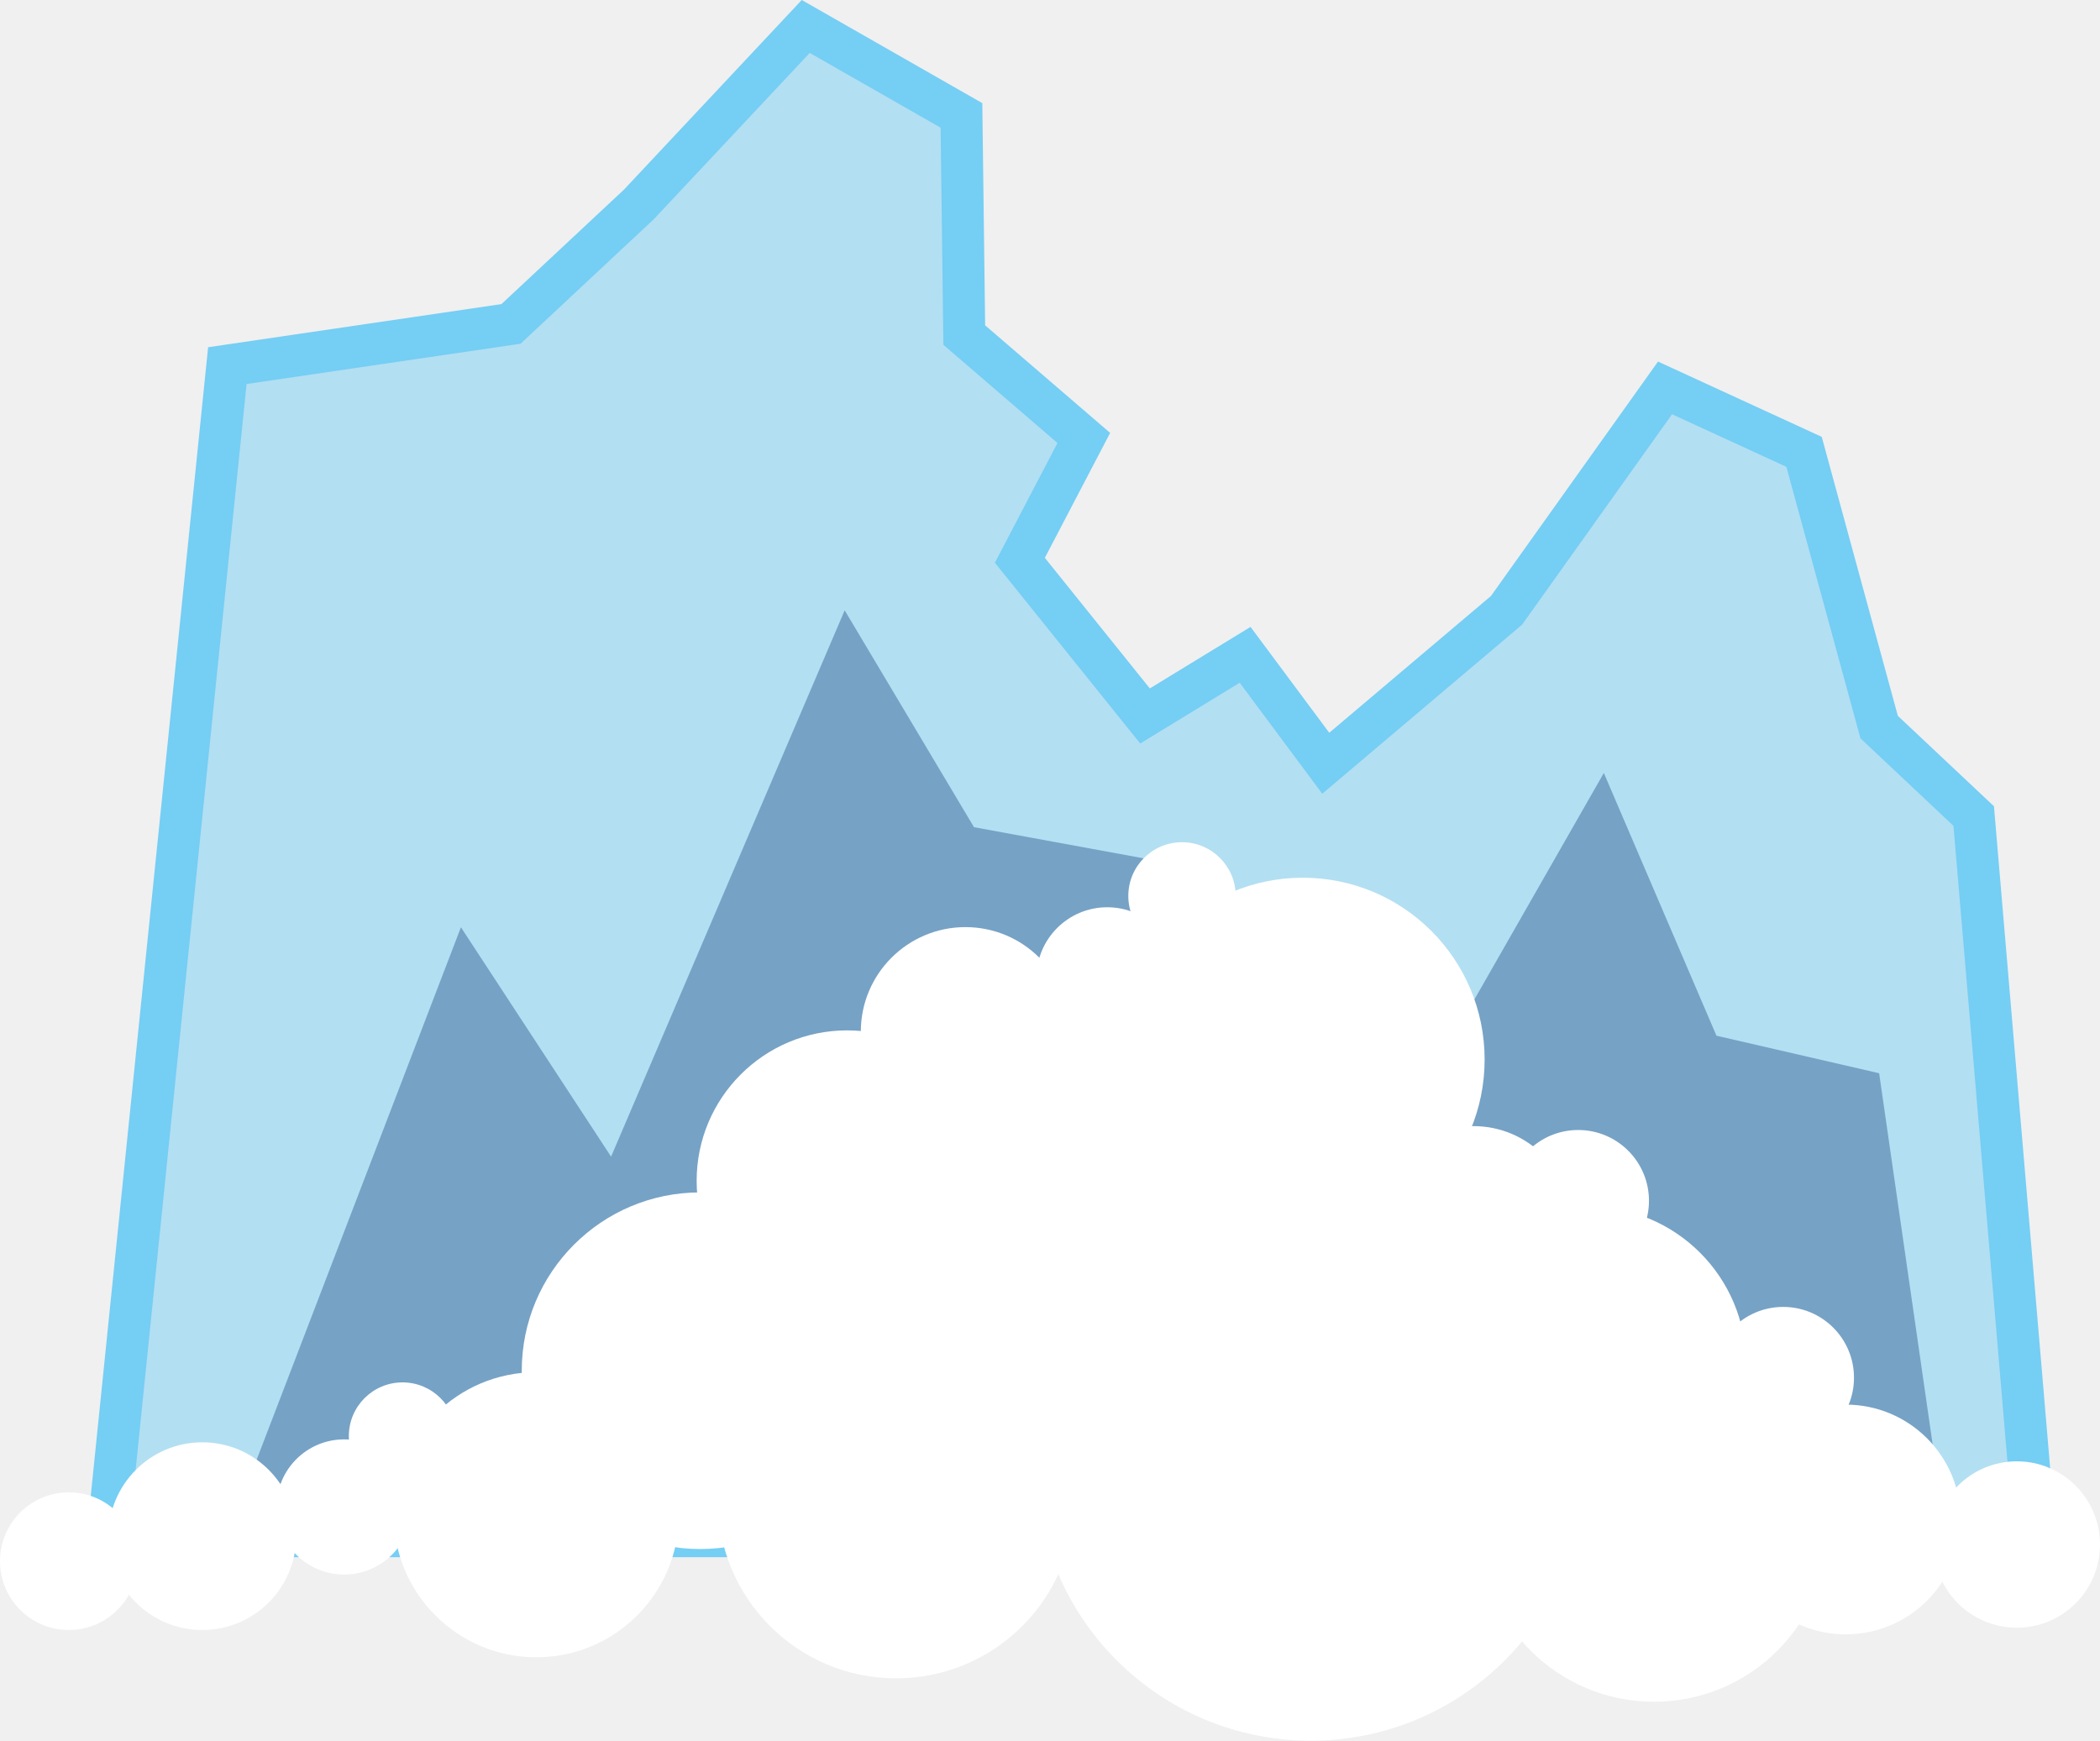
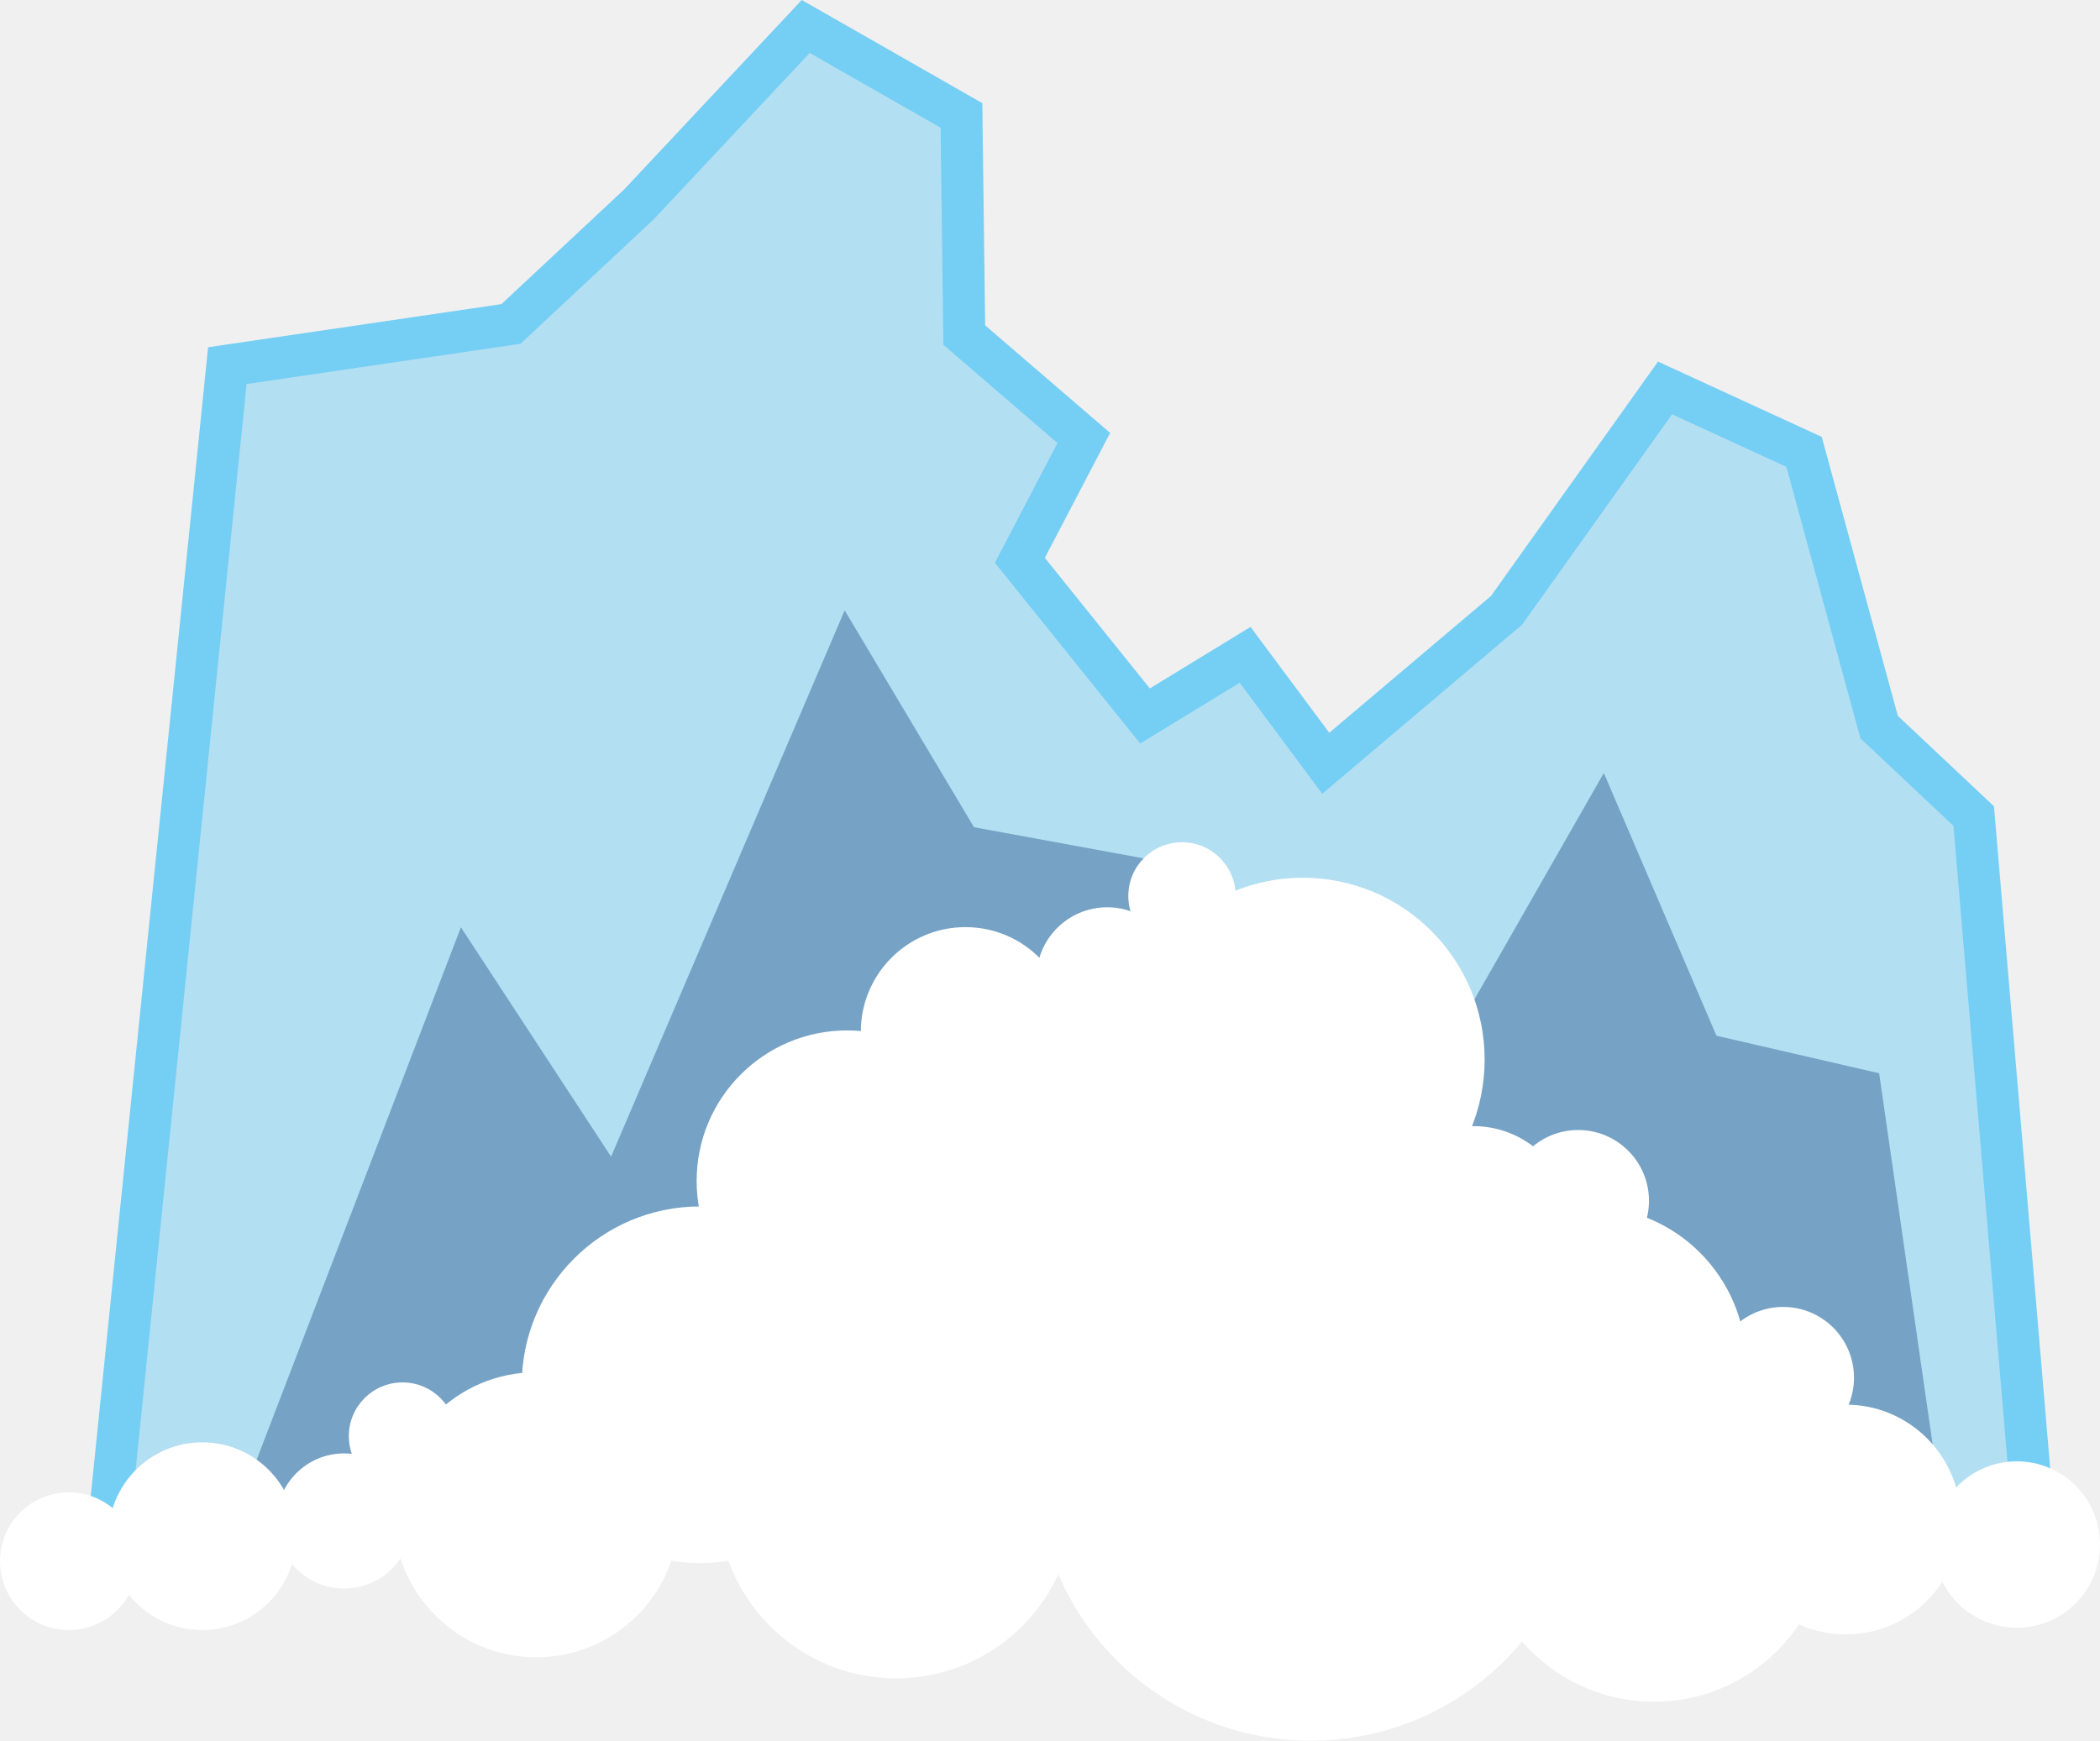
- <svg xmlns="http://www.w3.org/2000/svg" version="1.1" id="Layer_1" x="0px" y="0px" viewBox="0 67.947 149.99 124.349" style="enable-background:new 0 67.947 149.99 124.349;" xml:space="preserve">
-   <path style="fill:none;stroke:#75CEF4;stroke-width:3;stroke-miterlimit:10;" d="M7.696,177.686h137.642l-4.368-51.443l-6.754-6.355  l-5.363-19.663l-9.93-4.567l-11.321,15.888l-12.912,10.925l-5.759-7.746l-7.15,4.368l-8.938-11.122l4.567-8.738l-8.539-7.35  l-0.2-15.692l-11.122-6.355L45.634,82.548l-9.137,8.539l-20.259,2.979L7.696,177.686z" />
-   <path style="opacity:0.5;fill:#75CEF4;enable-background:new    ;" d="M7.696,177.686h137.642l-4.368-51.443l-6.754-6.355  l-5.363-19.663l-9.93-4.567l-11.321,15.888l-12.912,10.925l-5.759-7.746l-7.15,4.368l-8.938-11.122l4.567-8.738l-8.539-7.35  l-0.2-15.692l-11.122-6.355L45.634,82.548l-9.137,8.539l-20.259,2.979L7.696,177.686z" />
-   <path style="opacity:0.36;fill:#0A3575;enable-background:new    ;" d="M16.237,177.686h122.745l-4.767-33.07l-11.619-2.681  l-8.044-18.769l-20.259,35.453L84.164,129.72l-14.598-2.681l-9.236-15.492l-16.684,39.028l-10.725-16.386L16.237,177.686z" />
+ <svg xmlns="http://www.w3.org/2000/svg" version="1.1" id="Layer_1" x="0px" y="0px" viewBox="0 136.556 149.99 124.35" style="enable-background:new 0 136.556 149.99 124.35;" xml:space="preserve">
+   <path style="fill:none;stroke:#75CEF4;stroke-width:3;stroke-miterlimit:10;" d="M7.696,246.297h137.642l-4.368-51.443l-6.754-6.355  l-5.363-19.663l-9.93-4.567l-11.321,15.888L94.69,191.081l-5.759-7.746l-7.15,4.368l-8.938-11.122l4.567-8.738l-8.539-7.35  l-0.2-15.692l-11.122-6.355l-11.915,12.712l-9.137,8.539l-20.259,2.979L7.696,246.297z" />
+   <path style="opacity:0.5;fill:#75CEF4;enable-background:new    ;" d="M7.696,246.297h137.642l-4.368-51.443l-6.754-6.355  l-5.363-19.663l-9.93-4.567l-11.321,15.888L94.69,191.081l-5.759-7.746l-7.15,4.368l-8.938-11.122l4.567-8.738l-8.539-7.35  l-0.2-15.692l-11.122-6.355l-11.915,12.712l-9.137,8.539l-20.259,2.979L7.696,246.297z" />
+   <path style="opacity:0.36;fill:#0A3575;enable-background:new    ;" d="M16.237,246.297h122.745l-4.767-33.07l-11.619-2.681  l-8.044-18.769L94.293,227.23l-10.129-28.899l-14.598-2.681l-9.236-15.492l-16.684,39.028L32.921,202.8L16.237,246.297z" />
  <g>
-     <circle style="fill:#FFFFFF;" cx="4.916" cy="179.473" r="4.916" />
-     <circle style="fill:#FFFFFF;" cx="14.449" cy="177.686" r="6.705" />
-     <circle style="fill:#FFFFFF;" cx="24.579" cy="175.6" r="4.828" />
-     <circle style="fill:#FFFFFF;" cx="38.304" cy="176.155" r="10.183" />
-     <circle style="fill:#FFFFFF;" cx="50.004" cy="165.867" r="12.738" />
-     <circle style="fill:#FFFFFF;" cx="64.006" cy="175.103" r="12.738" />
-     <circle style="fill:#FFFFFF;" cx="60.509" cy="152.306" r="10.752" />
-     <circle style="fill:#FFFFFF;" cx="70.936" cy="163.031" r="10.752" />
-     <circle style="fill:#FFFFFF;" cx="93.62" cy="172.693" r="19.603" />
-     <circle style="fill:#FFFFFF;" cx="118.136" cy="177.051" r="12.463" />
-     <circle style="fill:#FFFFFF;" cx="131.832" cy="176.494" r="8.205" />
-     <circle style="fill:#FFFFFF;" cx="144.047" cy="178.282" r="5.943" />
-     <circle style="fill:#FFFFFF;" cx="84.423" cy="131.948" r="3.835" />
-     <circle style="fill:#FFFFFF;" cx="28.75" cy="170.536" r="3.835" />
-     <circle style="fill:#FFFFFF;" cx="113.492" cy="165.37" r="11.219" />
-     <circle style="fill:#FFFFFF;" cx="105.242" cy="155.386" r="6.993" />
-     <circle style="fill:#FFFFFF;" cx="93.051" cy="143.636" r="12.987" />
-     <circle style="fill:#FFFFFF;" cx="79.081" cy="137.815" r="5.056" />
-     <circle style="fill:#FFFFFF;" cx="69.616" cy="148.147" r="5.056" />
-     <circle style="fill:#FFFFFF;" cx="79.081" cy="147.89" r="5.056" />
-     <circle style="fill:#FFFFFF;" cx="127.363" cy="166.365" r="5.056" />
-     <circle style="fill:#FFFFFF;" cx="112.72" cy="153.727" r="5.056" />
-     <circle style="fill:#FFFFFF;" cx="81.879" cy="152.327" r="12.437" />
-     <circle style="fill:#FFFFFF;" cx="68.955" cy="141.649" r="7.472" />
+     <circle style="fill:#FFFFFF;" cx="4.916" cy="248.083" r="4.916" />
+     <circle style="fill:#FFFFFF;" cx="14.449" cy="246.297" r="6.705" />
+     <circle style="fill:#FFFFFF;" cx="24.579" cy="245.211" r="4.828" />
+     <circle style="fill:#FFFFFF;" cx="38.304" cy="244.766" r="10.183" />
+     <circle style="fill:#FFFFFF;" cx="50.004" cy="235.478" r="12.738" />
+     <circle style="fill:#FFFFFF;" cx="64.006" cy="243.714" r="12.738" />
+     <circle style="fill:#FFFFFF;" cx="60.509" cy="220.917" r="10.752" />
+     <circle style="fill:#FFFFFF;" cx="70.936" cy="231.642" r="10.752" />
+     <circle style="fill:#FFFFFF;" cx="93.62" cy="241.303" r="19.603" />
+     <circle style="fill:#FFFFFF;" cx="118.136" cy="245.661" r="12.463" />
+     <circle style="fill:#FFFFFF;" cx="131.832" cy="245.104" r="8.205" />
+     <circle style="fill:#FFFFFF;" cx="144.047" cy="246.892" r="5.943" />
+     <circle style="fill:#FFFFFF;" cx="84.423" cy="200.559" r="3.835" />
+     <circle style="fill:#FFFFFF;" cx="28.75" cy="239.146" r="3.835" />
+     <circle style="fill:#FFFFFF;" cx="113.492" cy="233.98" r="11.219" />
+     <circle style="fill:#FFFFFF;" cx="105.242" cy="223.996" r="6.993" />
+     <circle style="fill:#FFFFFF;" cx="93.051" cy="212.246" r="12.987" />
+     <circle style="fill:#FFFFFF;" cx="79.081" cy="206.426" r="5.056" />
+     <circle style="fill:#FFFFFF;" cx="69.616" cy="216.758" r="5.056" />
+     <circle style="fill:#FFFFFF;" cx="79.081" cy="216.5" r="5.056" />
+     <circle style="fill:#FFFFFF;" cx="127.363" cy="234.975" r="5.056" />
+     <circle style="fill:#FFFFFF;" cx="112.72" cy="222.337" r="5.056" />
+     <circle style="fill:#FFFFFF;" cx="81.879" cy="220.938" r="12.437" />
+     <circle style="fill:#FFFFFF;" cx="68.955" cy="210.259" r="7.472" />
  </g>
</svg>
